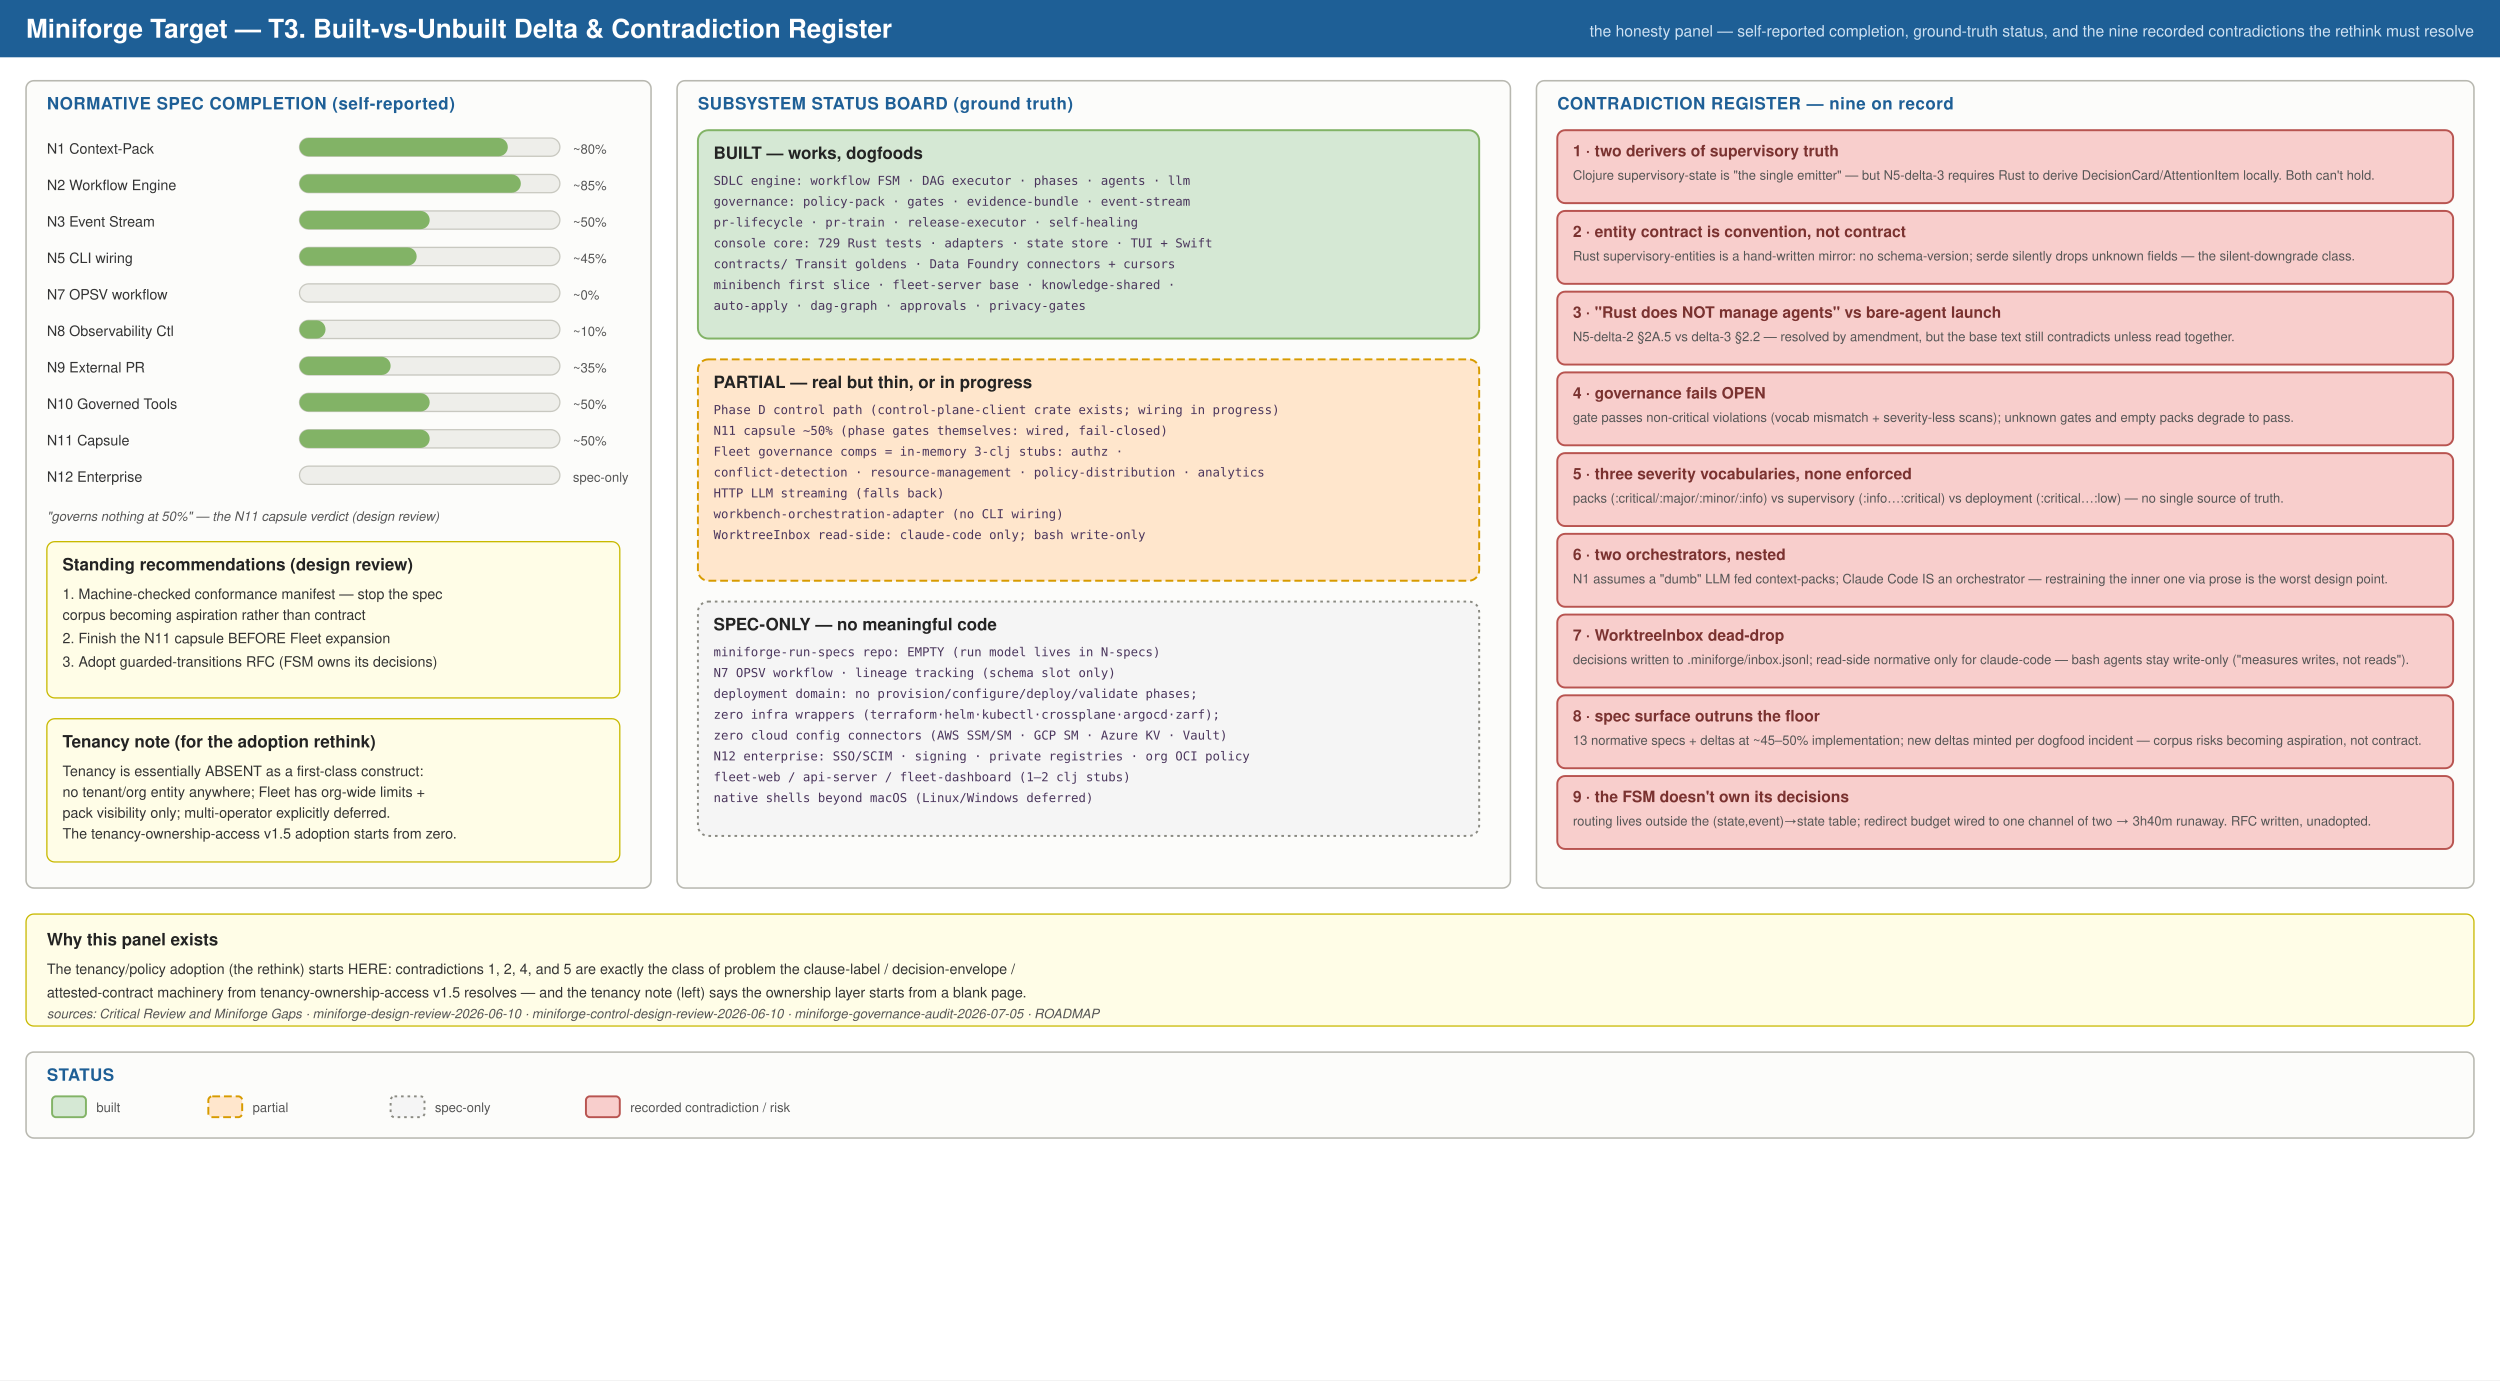
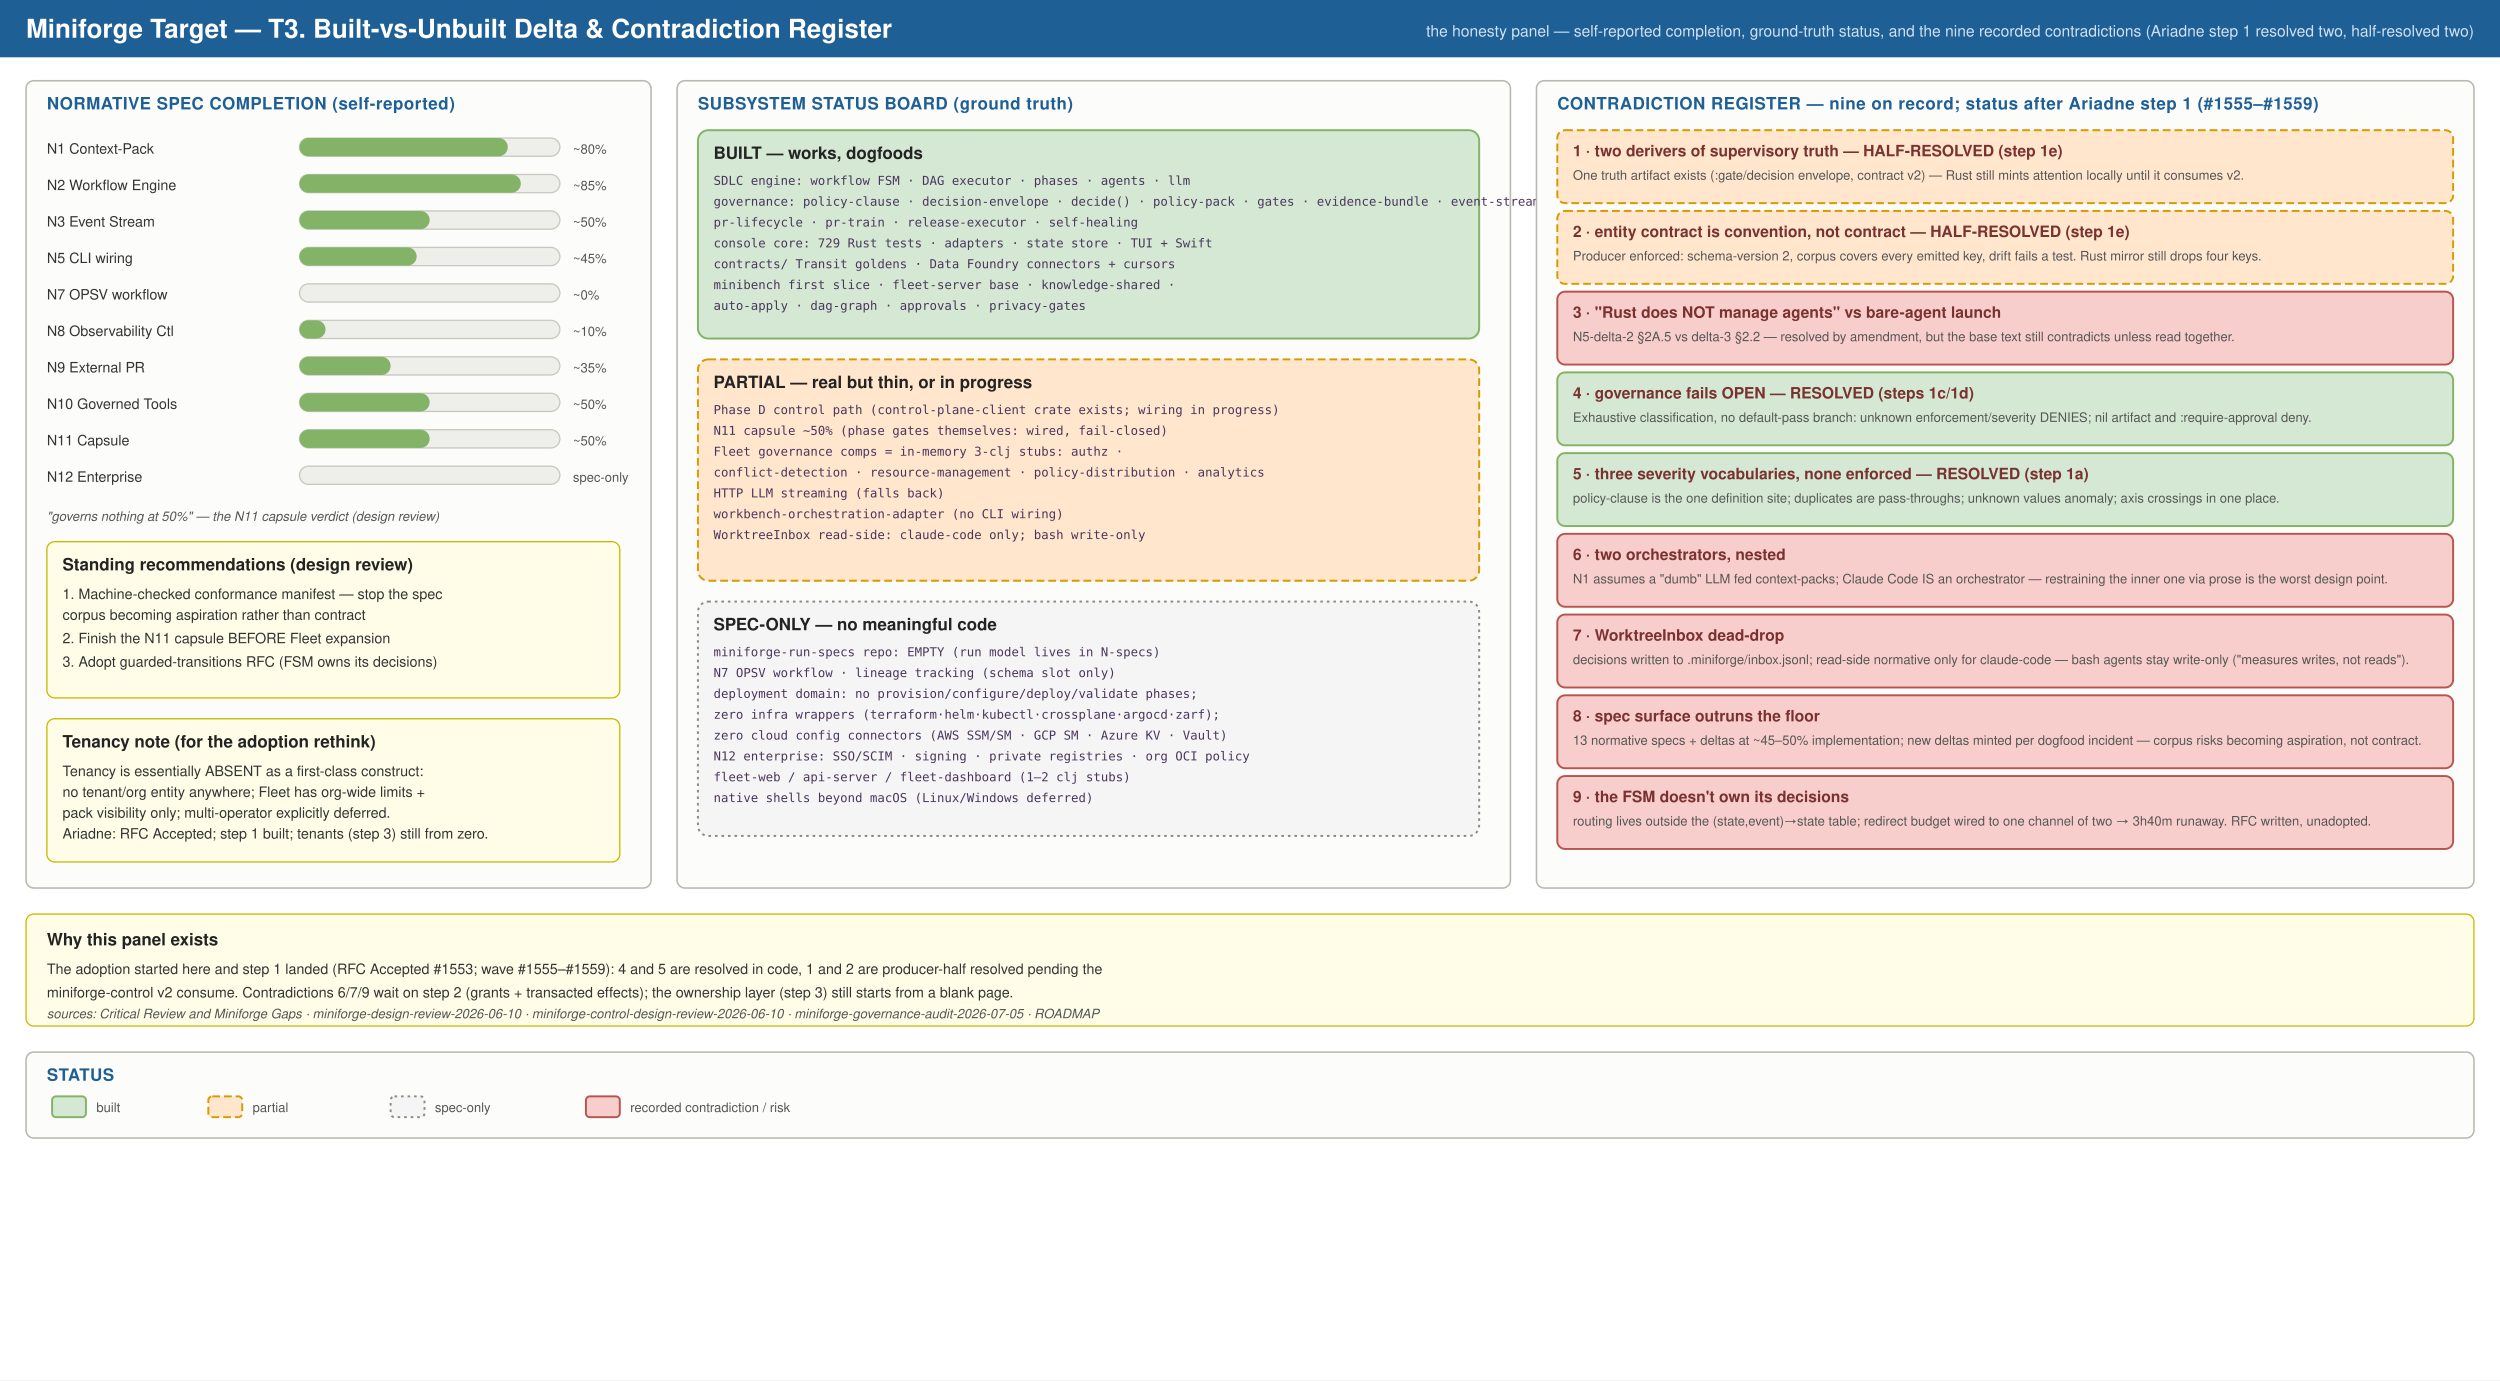
<svg xmlns="http://www.w3.org/2000/svg" viewBox="0 0 1920 1060" font-family="Helvetica, Arial, sans-serif">
  <defs>
    <style>
      .band{fill:#1e5f96;} .bandT{fill:#fff;font-size:20px;font-weight:bold;} .bandS{fill:#cfe2f3;font-size:12px;}
      .zone{fill:#fcfcfa;stroke:#b8b8b0;stroke-width:1.2;} .zoneT{fill:#1e5f96;font-size:13px;font-weight:bold;letter-spacing:.4px;}
      .barBg{fill:#eeeeea;stroke:#c8c8c0;stroke-width:1;} .bar{fill:#82b366;}
      .built{fill:#d5e8d4;stroke:#82b366;stroke-width:1.5;} .part{fill:#ffe6cc;stroke:#d79b00;stroke-width:1.5;stroke-dasharray:6 3;}
      .spec{fill:#f5f5f5;stroke:#8a8a82;stroke-width:1.5;stroke-dasharray:2 3;}
      .risk{fill:#f8cecc;stroke:#b85450;stroke-width:1.5;}
      .h{font-size:13px;font-weight:bold;fill:#232323;} .t{font-size:11px;fill:#333;} .s{font-size:10px;fill:#555;}
      .m{font-family:Menlo,Consolas,monospace;font-size:9.5px;fill:#4a355c;}
      .note{fill:#fffde7;stroke:#c8b900;stroke-width:1;}
      .num{font-size:12px;font-weight:bold;fill:#7a3230;}
    </style>
  </defs>
  <rect width="1920" height="1060" fill="#ffffff" />
  <rect class="band" x="0" y="0" width="1920" height="44" />
  <text class="bandT" x="20" y="29">Miniforge Target — T3. Built-vs-Unbuilt Delta &amp; Contradiction Register</text>
-   <text class="bandS" x="1900" y="28" text-anchor="end">the honesty panel — self-reported completion, ground-truth status, and the nine recorded contradictions the rethink must resolve</text>
+   <text class="bandS" x="1900" y="28" text-anchor="end">the honesty panel — self-reported completion, ground-truth status, and the nine recorded contradictions (Ariadne step 1 resolved two, half-resolved two)</text>
  <rect class="zone" x="20" y="62" width="480" height="620" rx="6" />
  <text class="zoneT" x="36" y="84">NORMATIVE SPEC COMPLETION (self-reported)</text>
  <g>
    <text class="t" x="36" y="118">N1 Context-Pack</text>
    <rect class="barBg" x="230" y="106" width="200" height="14" rx="7" />
    <rect class="bar" x="230" y="106" width="160" height="14" rx="7" />
    <text class="s" x="440" y="118">~80%</text>
    <text class="t" x="36" y="146">N2 Workflow Engine</text>
    <rect class="barBg" x="230" y="134" width="200" height="14" rx="7" />
    <rect class="bar" x="230" y="134" width="170" height="14" rx="7" />
    <text class="s" x="440" y="146">~85%</text>
    <text class="t" x="36" y="174">N3 Event Stream</text>
    <rect class="barBg" x="230" y="162" width="200" height="14" rx="7" />
    <rect class="bar" x="230" y="162" width="100" height="14" rx="7" />
    <text class="s" x="440" y="174">~50%</text>
    <text class="t" x="36" y="202">N5 CLI wiring</text>
    <rect class="barBg" x="230" y="190" width="200" height="14" rx="7" />
    <rect class="bar" x="230" y="190" width="90" height="14" rx="7" />
    <text class="s" x="440" y="202">~45%</text>
    <text class="t" x="36" y="230">N7 OPSV workflow</text>
    <rect class="barBg" x="230" y="218" width="200" height="14" rx="7" />
    <text class="s" x="440" y="230">~0%</text>
    <text class="t" x="36" y="258">N8 Observability Ctl</text>
    <rect class="barBg" x="230" y="246" width="200" height="14" rx="7" />
    <rect class="bar" x="230" y="246" width="20" height="14" rx="7" />
    <text class="s" x="440" y="258">~10%</text>
    <text class="t" x="36" y="286">N9 External PR</text>
    <rect class="barBg" x="230" y="274" width="200" height="14" rx="7" />
    <rect class="bar" x="230" y="274" width="70" height="14" rx="7" />
    <text class="s" x="440" y="286">~35%</text>
    <text class="t" x="36" y="314">N10 Governed Tools</text>
    <rect class="barBg" x="230" y="302" width="200" height="14" rx="7" />
    <rect class="bar" x="230" y="302" width="100" height="14" rx="7" />
    <text class="s" x="440" y="314">~50%</text>
    <text class="t" x="36" y="342">N11 Capsule</text>
    <rect class="barBg" x="230" y="330" width="200" height="14" rx="7" />
    <rect class="bar" x="230" y="330" width="100" height="14" rx="7" />
    <text class="s" x="440" y="342">~50%</text>
    <text class="t" x="36" y="370">N12 Enterprise</text>
    <rect class="barBg" x="230" y="358" width="200" height="14" rx="7" />
    <text class="s" x="440" y="370">spec-only</text>
  </g>
  <text class="s" x="36" y="400" font-style="italic">"governs nothing at 50%" — the N11 capsule verdict (design review)</text>
  <rect class="note" x="36" y="416" width="440" height="120" rx="6" />
  <text class="h" x="48" y="438">Standing recommendations (design review)</text>
  <text class="t" x="48" y="460">1. Machine-checked conformance manifest — stop the spec</text>
  <text class="t" x="48" y="476">   corpus becoming aspiration rather than contract</text>
  <text class="t" x="48" y="494">2. Finish the N11 capsule BEFORE Fleet expansion</text>
  <text class="t" x="48" y="512">3. Adopt guarded-transitions RFC (FSM owns its decisions)</text>
  <rect class="note" x="36" y="552" width="440" height="110 " rx="6" />
  <text class="h" x="48" y="574">Tenancy note (for the adoption rethink)</text>
  <text class="t" x="48" y="596">Tenancy is essentially ABSENT as a first-class construct:</text>
  <text class="t" x="48" y="612">no tenant/org entity anywhere; Fleet has org-wide limits +</text>
  <text class="t" x="48" y="628">pack visibility only; multi-operator explicitly deferred.</text>
-   <text class="t" x="48" y="644">The tenancy-ownership-access v1.5 adoption starts from zero.</text>
+   <text class="t" x="48" y="644">Ariadne: RFC Accepted; step 1 built; tenants (step 3) still from zero.</text>
  <rect class="zone" x="520" y="62" width="640" height="620" rx="6" />
  <text class="zoneT" x="536" y="84">SUBSYSTEM STATUS BOARD (ground truth)</text>
  <rect class="built" x="536" y="100" width="600" height="160" rx="8" />
  <text class="h" x="548" y="122">BUILT — works, dogfoods</text>
  <text class="m" x="548" y="142">SDLC engine: workflow FSM · DAG executor · phases · agents · llm</text>
-   <text class="m" x="548" y="158">governance: policy-pack · gates · evidence-bundle · event-stream</text>
+   <text class="m" x="548" y="158">governance: policy-clause · decision-envelope · decide() · policy-pack · gates · evidence-bundle · event-stream</text>
  <text class="m" x="548" y="174">pr-lifecycle · pr-train · release-executor · self-healing</text>
  <text class="m" x="548" y="190">console core: 729 Rust tests · adapters · state store · TUI + Swift</text>
  <text class="m" x="548" y="206">contracts/ Transit goldens · Data Foundry connectors + cursors</text>
  <text class="m" x="548" y="222">minibench first slice · fleet-server base · knowledge-shared ·</text>
  <text class="m" x="548" y="238">auto-apply · dag-graph · approvals · privacy-gates</text>
  <rect class="part" x="536" y="276" width="600" height="170" rx="8" />
  <text class="h" x="548" y="298">PARTIAL — real but thin, or in progress</text>
  <text class="m" x="548" y="318">Phase D control path (control-plane-client crate exists; wiring in progress)</text>
  <text class="m" x="548" y="334">N11 capsule ~50% (phase gates themselves: wired, fail-closed)</text>
  <text class="m" x="548" y="350">Fleet governance comps = in-memory 3-clj stubs: authz ·</text>
  <text class="m" x="548" y="366">conflict-detection · resource-management · policy-distribution · analytics</text>
  <text class="m" x="548" y="382">HTTP LLM streaming (falls back)</text>
  <text class="m" x="548" y="398">workbench-orchestration-adapter (no CLI wiring)</text>
  <text class="m" x="548" y="414">WorktreeInbox read-side: claude-code only; bash write-only</text>
  <rect class="spec" x="536" y="462" width="600" height="180" rx="8" />
  <text class="h" x="548" y="484">SPEC-ONLY — no meaningful code</text>
  <text class="m" x="548" y="504">miniforge-run-specs repo: EMPTY (run model lives in N-specs)</text>
  <text class="m" x="548" y="520">N7 OPSV workflow · lineage tracking (schema slot only)</text>
  <text class="m" x="548" y="536">deployment domain: no provision/configure/deploy/validate phases;</text>
  <text class="m" x="548" y="552">zero infra wrappers (terraform·helm·kubectl·crossplane·argocd·zarf);</text>
  <text class="m" x="548" y="568">zero cloud config connectors (AWS SSM/SM · GCP SM · Azure KV · Vault)</text>
  <text class="m" x="548" y="584">N12 enterprise: SSO/SCIM · signing · private registries · org OCI policy</text>
  <text class="m" x="548" y="600">fleet-web / api-server / fleet-dashboard (1–2 clj stubs)</text>
  <text class="m" x="548" y="616">native shells beyond macOS (Linux/Windows deferred)</text>
  <rect class="zone" x="1180" y="62" width="720" height="620" rx="6" />
-   <text class="zoneT" x="1196" y="84">CONTRADICTION REGISTER — nine on record</text>
-   <rect class="risk" x="1196" y="100" width="688" height="56" rx="6" />
-   <text class="num" x="1208" y="120">1 · two derivers of supervisory truth</text>
-   <text class="s" x="1208" y="138">Clojure supervisory-state is "the single emitter" — but N5-delta-3 requires Rust to derive DecisionCard/AttentionItem locally. Both can't hold.</text>
-   <rect class="risk" x="1196" y="162" width="688" height="56" rx="6" />
-   <text class="num" x="1208" y="182">2 · entity contract is convention, not contract</text>
-   <text class="s" x="1208" y="200">Rust supervisory-entities is a hand-written mirror: no schema-version; serde silently drops unknown fields — the silent-downgrade class.</text>
+   <text class="zoneT" x="1196" y="84">CONTRADICTION REGISTER — nine on record; status after Ariadne step 1 (#1555–#1559)</text>
+   <rect class="part" x="1196" y="100" width="688" height="56" rx="6" />
+   <text class="num" x="1208" y="120">1 · two derivers of supervisory truth — HALF-RESOLVED (step 1e)</text>
+   <text class="s" x="1208" y="138">One truth artifact exists (:gate/decision envelope, contract v2) — Rust still mints attention locally until it consumes v2.</text>
+   <rect class="part" x="1196" y="162" width="688" height="56" rx="6" />
+   <text class="num" x="1208" y="182">2 · entity contract is convention, not contract — HALF-RESOLVED (step 1e)</text>
+   <text class="s" x="1208" y="200">Producer enforced: schema-version 2, corpus covers every emitted key, drift fails a test. Rust mirror still drops four keys.</text>
  <rect class="risk" x="1196" y="224" width="688" height="56" rx="6" />
  <text class="num" x="1208" y="244">3 · "Rust does NOT manage agents" vs bare-agent launch</text>
  <text class="s" x="1208" y="262">N5-delta-2 §2A.5 vs delta-3 §2.2 — resolved by amendment, but the base text still contradicts unless read together.</text>
-   <rect class="risk" x="1196" y="286" width="688" height="56" rx="6" />
-   <text class="num" x="1208" y="306">4 · governance fails OPEN</text>
-   <text class="s" x="1208" y="324">gate passes non-critical violations (vocab mismatch + severity-less scans); unknown gates and empty packs degrade to pass.</text>
-   <rect class="risk" x="1196" y="348" width="688" height="56" rx="6" />
-   <text class="num" x="1208" y="368">5 · three severity vocabularies, none enforced</text>
-   <text class="s" x="1208" y="386">packs (:critical/:major/:minor/:info) vs supervisory (:info…:critical) vs deployment (:critical…:low) — no single source of truth.</text>
+   <rect class="built" x="1196" y="286" width="688" height="56" rx="6" />
+   <text class="num" x="1208" y="306">4 · governance fails OPEN — RESOLVED (steps 1c/1d)</text>
+   <text class="s" x="1208" y="324">Exhaustive classification, no default-pass branch: unknown enforcement/severity DENIES; nil artifact and :require-approval deny.</text>
+   <rect class="built" x="1196" y="348" width="688" height="56" rx="6" />
+   <text class="num" x="1208" y="368">5 · three severity vocabularies, none enforced — RESOLVED (step 1a)</text>
+   <text class="s" x="1208" y="386">policy-clause is the one definition site; duplicates are pass-throughs; unknown values anomaly; axis crossings in one place.</text>
  <rect class="risk" x="1196" y="410" width="688" height="56" rx="6" />
  <text class="num" x="1208" y="430">6 · two orchestrators, nested</text>
  <text class="s" x="1208" y="448">N1 assumes a "dumb" LLM fed context-packs; Claude Code IS an orchestrator — restraining the inner one via prose is the worst design point.</text>
  <rect class="risk" x="1196" y="472" width="688" height="56" rx="6" />
  <text class="num" x="1208" y="492">7 · WorktreeInbox dead-drop</text>
  <text class="s" x="1208" y="510">decisions written to .miniforge/inbox.jsonl; read-side normative only for claude-code — bash agents stay write-only ("measures writes, not reads").</text>
  <rect class="risk" x="1196" y="534" width="688" height="56" rx="6" />
  <text class="num" x="1208" y="554">8 · spec surface outruns the floor</text>
  <text class="s" x="1208" y="572">13 normative specs + deltas at ~45–50% implementation; new deltas minted per dogfood incident — corpus risks becoming aspiration, not contract.</text>
  <rect class="risk" x="1196" y="596" width="688" height="56" rx="6" />
  <text class="num" x="1208" y="616">9 · the FSM doesn't own its decisions</text>
  <text class="s" x="1208" y="634">routing lives outside the (state,event)→state table; redirect budget wired to one channel of two → 3h40m runaway. RFC written, unadopted.</text>
  <rect class="note" x="20" y="702" width="1880" height="86" rx="6" />
  <text class="h" x="36" y="726">Why this panel exists</text>
-   <text class="t" x="36" y="748">The tenancy/policy adoption (the rethink) starts HERE: contradictions 1, 2, 4, and 5 are exactly the class of problem the clause-label / decision-envelope /</text>
-   <text class="t" x="36" y="766">attested-contract machinery from tenancy-ownership-access v1.5 resolves — and the tenancy note (left) says the ownership layer starts from a blank page.</text>
+   <text class="t" x="36" y="748">The adoption started here and step 1 landed (RFC Accepted #1553; wave #1555–#1559): 4 and 5 are resolved in code, 1 and 2 are producer-half resolved pending the</text>
+   <text class="t" x="36" y="766">miniforge-control v2 consume. Contradictions 6/7/9 wait on step 2 (grants + transacted effects); the ownership layer (step 3) still starts from a blank page.</text>
  <text class="s" x="36" y="782" font-style="italic">sources: Critical Review and Miniforge Gaps · miniforge-design-review-2026-06-10 · miniforge-control-design-review-2026-06-10 · miniforge-governance-audit-2026-07-05 · ROADMAP</text>
  <rect class="zone" x="20" y="808" width="1880" height="66" rx="6" />
  <text class="zoneT" x="36" y="830">STATUS</text>
  <rect class="built" x="40" y="842" width="26" height="16" rx="3" />
  <text class="s" x="74" y="854">built</text>
  <rect class="part" x="160" y="842" width="26" height="16" rx="3" />
  <text class="s" x="194" y="854">partial</text>
  <rect class="spec" x="300" y="842" width="26" height="16" rx="3" />
  <text class="s" x="334" y="854">spec-only</text>
  <rect class="risk" x="450" y="842" width="26" height="16" rx="3" />
  <text class="s" x="484" y="854">recorded contradiction / risk</text>
</svg>
